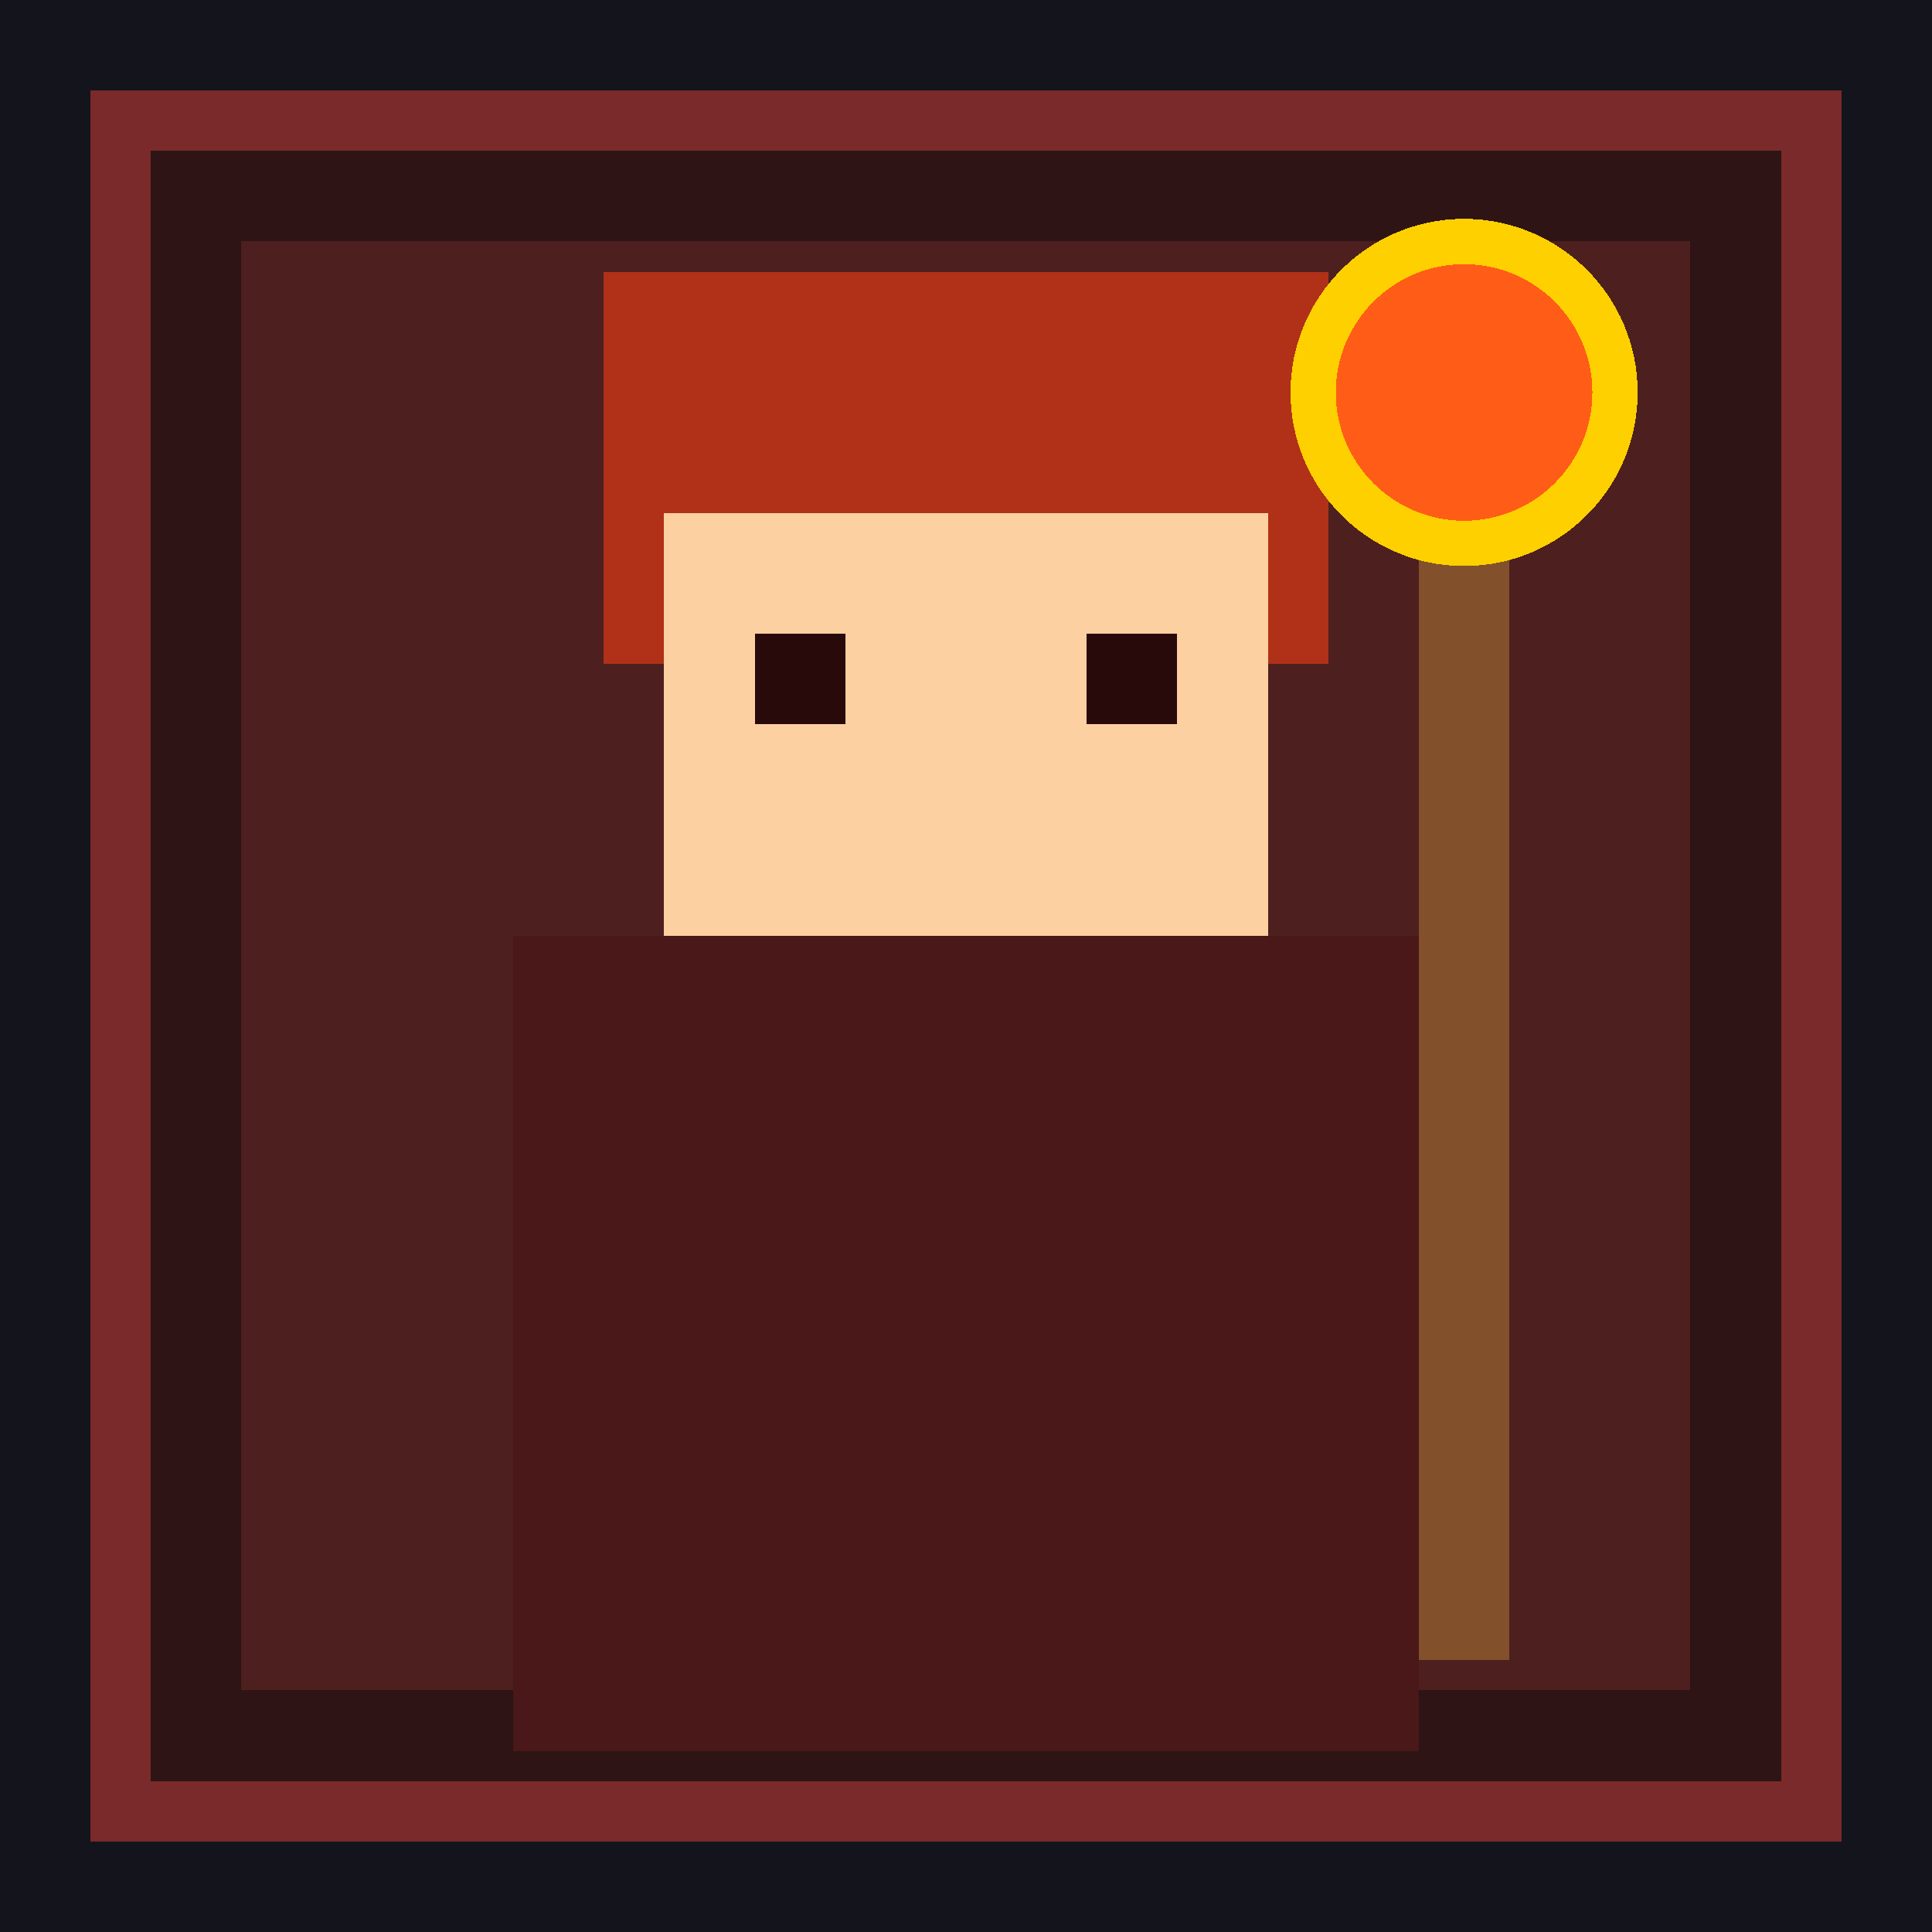
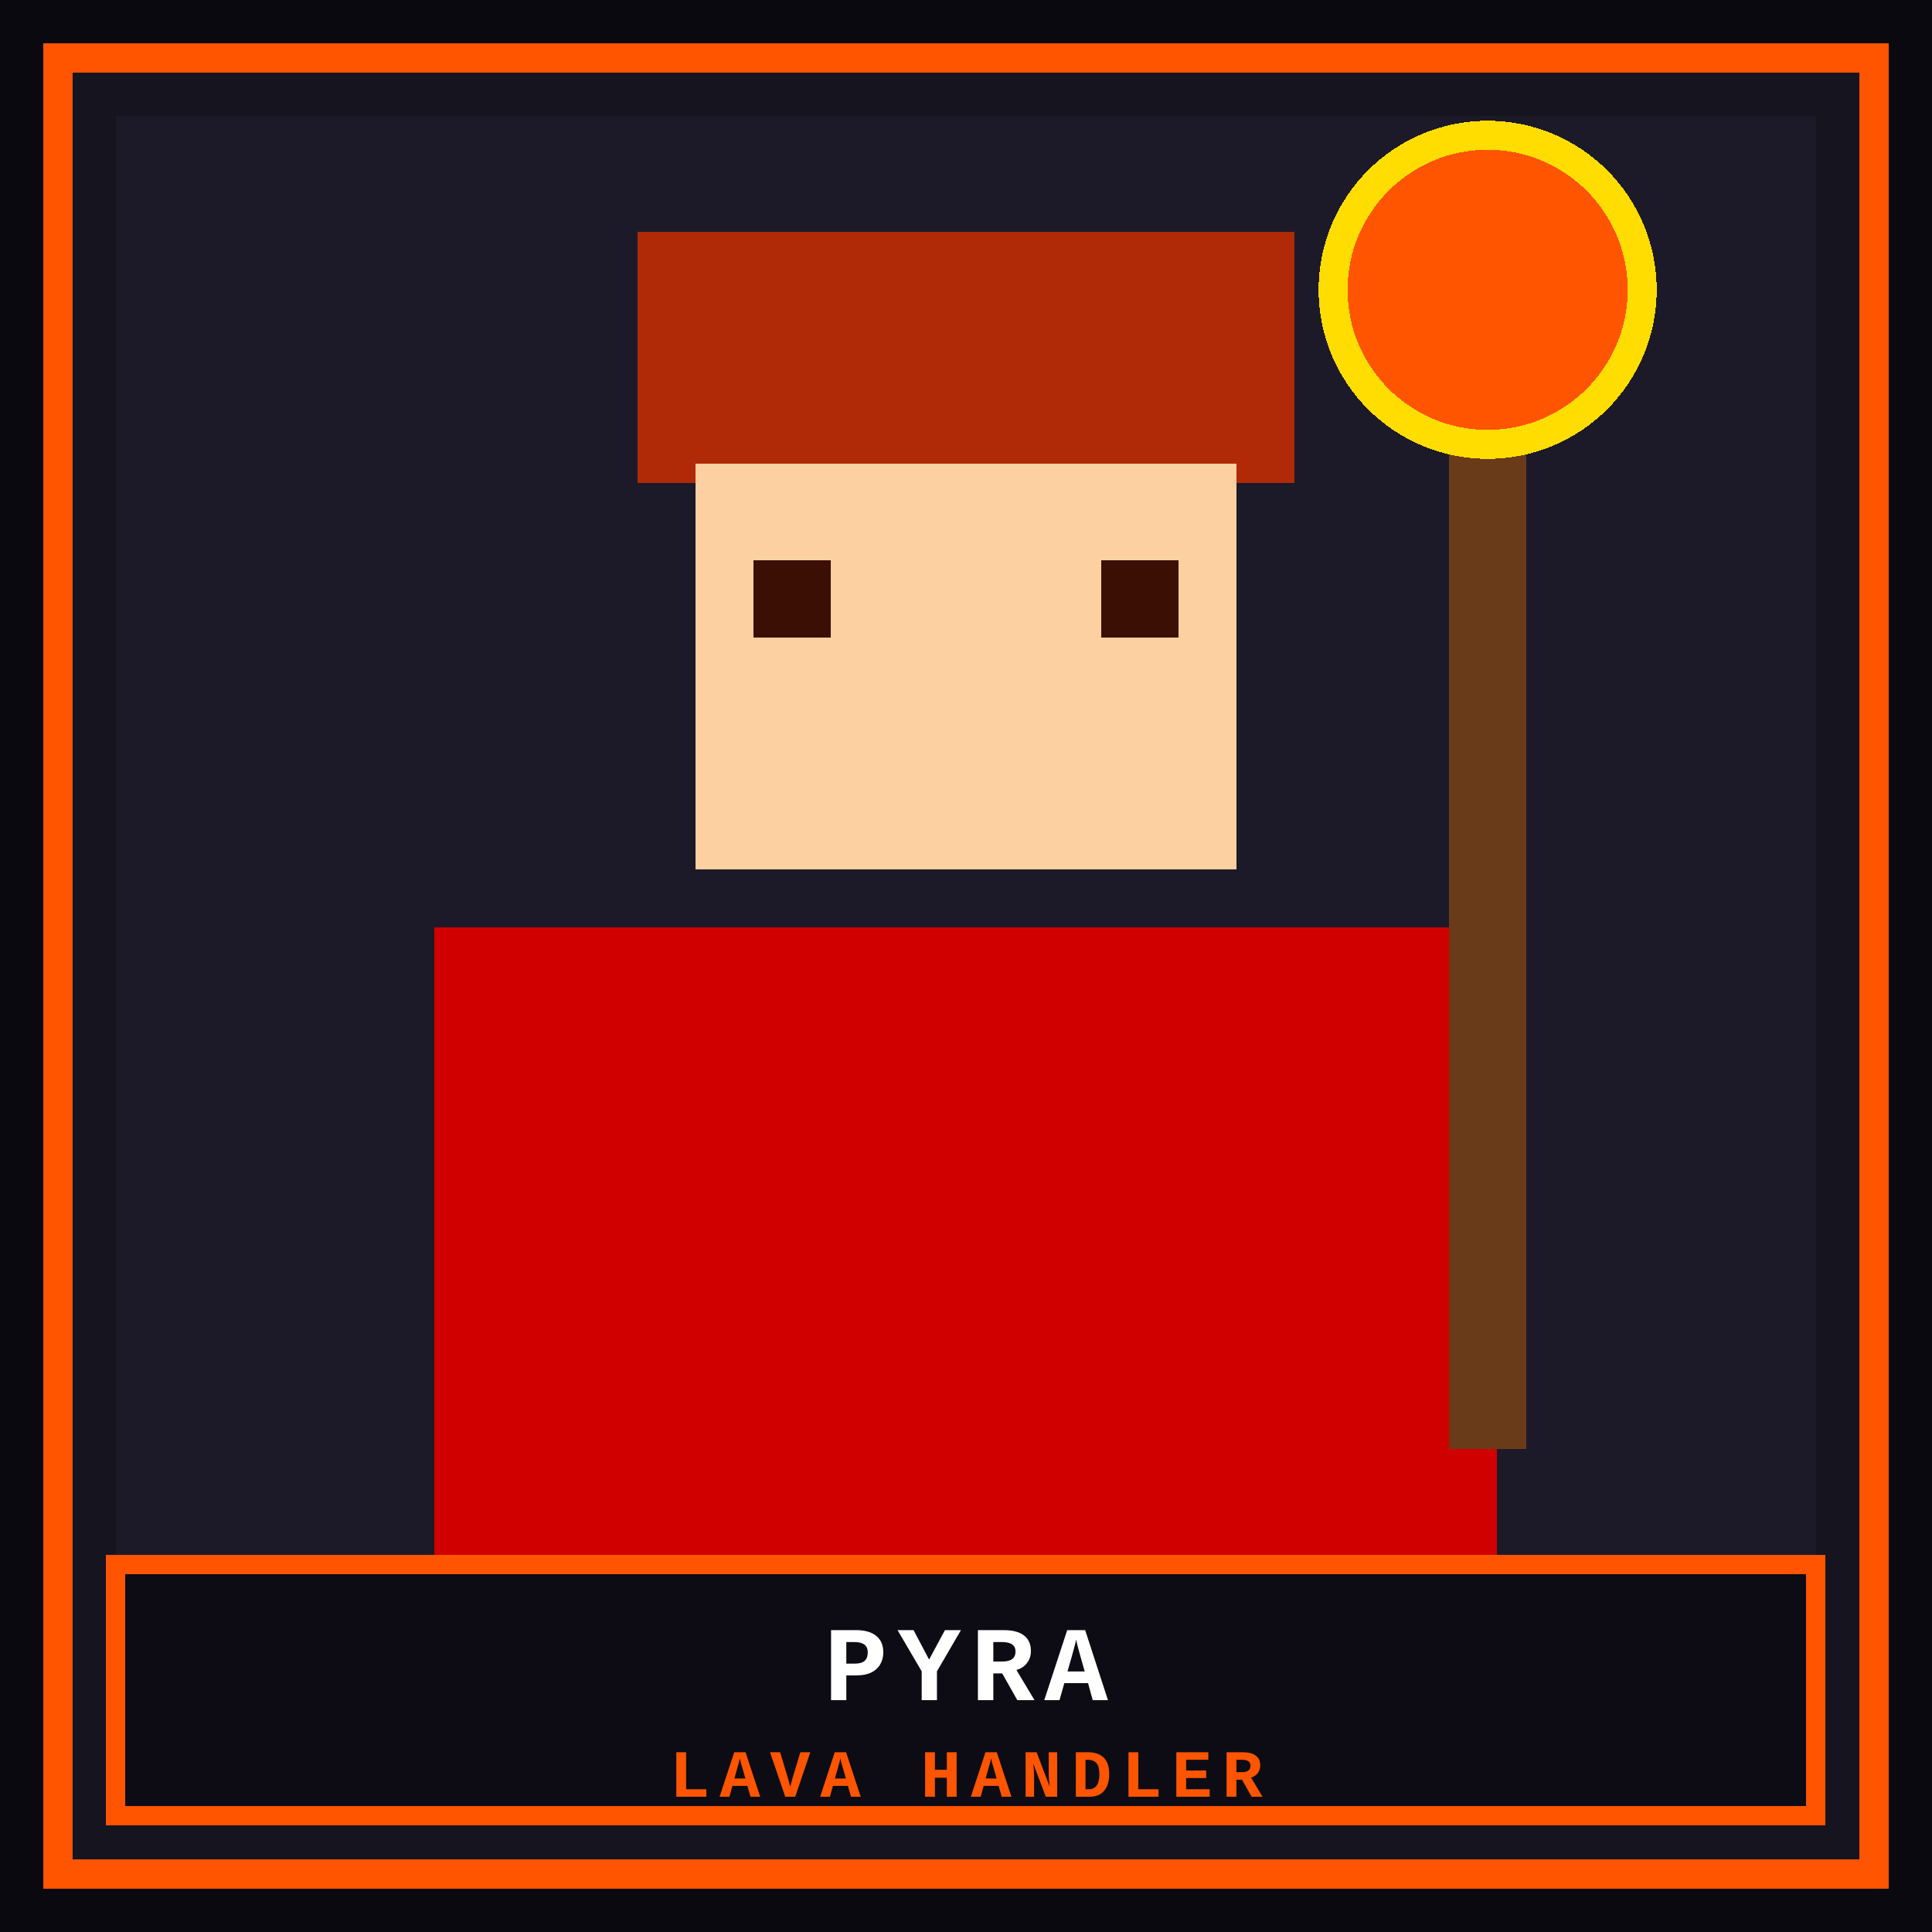
- <svg xmlns="http://www.w3.org/2000/svg" viewBox="0 0 128 128" width="128" height="128" shape-rendering="crispEdges">
-   <rect width="128" height="128" fill="#14141c" />
-   <rect x="8" y="8" width="112" height="112" fill="#2e1414" stroke="#7a2a2a" stroke-width="4" />
-   <rect x="16" y="16" width="96" height="96" fill="#4d1f1f" />
-   <rect x="40" y="18" width="48" height="26" fill="#b03117" />
-   <rect x="44" y="34" width="40" height="28" fill="#fcd0a1" />
-   <rect x="50" y="42" width="6" height="6" fill="#290a0a" />
-   <rect x="72" y="42" width="6" height="6" fill="#290a0a" />
-   <rect x="34" y="62" width="60" height="54" fill="#4a1818" />
-   <rect x="94" y="30" width="6" height="80" fill="#82512c" />
-   <circle cx="97" cy="26" r="10" fill="#ff5d17" stroke="#ffd000" stroke-width="3" />
+ <svg xmlns="http://www.w3.org/2000/svg" viewBox="0 0 200 200" width="200" height="200" shape-rendering="crispEdges">
+   <rect width="200" height="200" fill="#0a0910" />
+   <rect x="6" y="6" width="188" height="188" fill="#15141f" stroke="#ff5400" stroke-width="3" />
+   <rect x="12" y="12" width="176" height="176" fill="#1c1a29" />
+   <g>
+     <rect x="66" y="24" width="68" height="26" fill="#b02a07" />
+     <rect x="72" y="48" width="56" height="42" fill="#fcd0a1" />
+     <rect x="78" y="58" width="8" height="8" fill="#3b0f03" />
+     <rect x="114" y="58" width="8" height="8" fill="#3b0f03" />
+     <rect x="45" y="96" width="110" height="66" fill="#d00000" />
+     <rect x="150" y="30" width="8" height="120" fill="#693b19" />
+     <circle cx="154" cy="30" r="16" fill="#ff5400" stroke="#ffdd00" stroke-width="3" />
+   </g>
+   <rect x="12" y="162" width="176" height="26" fill="#0d0c14" stroke="#ff5400" stroke-width="2" />
+   <text x="100" y="176" text-anchor="middle" fill="#ffffff" font-family="'Courier New', monospace" font-size="11" font-weight="900" letter-spacing="1">PYRA</text>
+   <text x="100" y="186" text-anchor="middle" fill="#ff5400" font-family="'Courier New', monospace" font-size="7" font-weight="bold" letter-spacing="1">LAVA HANDLER</text>
</svg>
